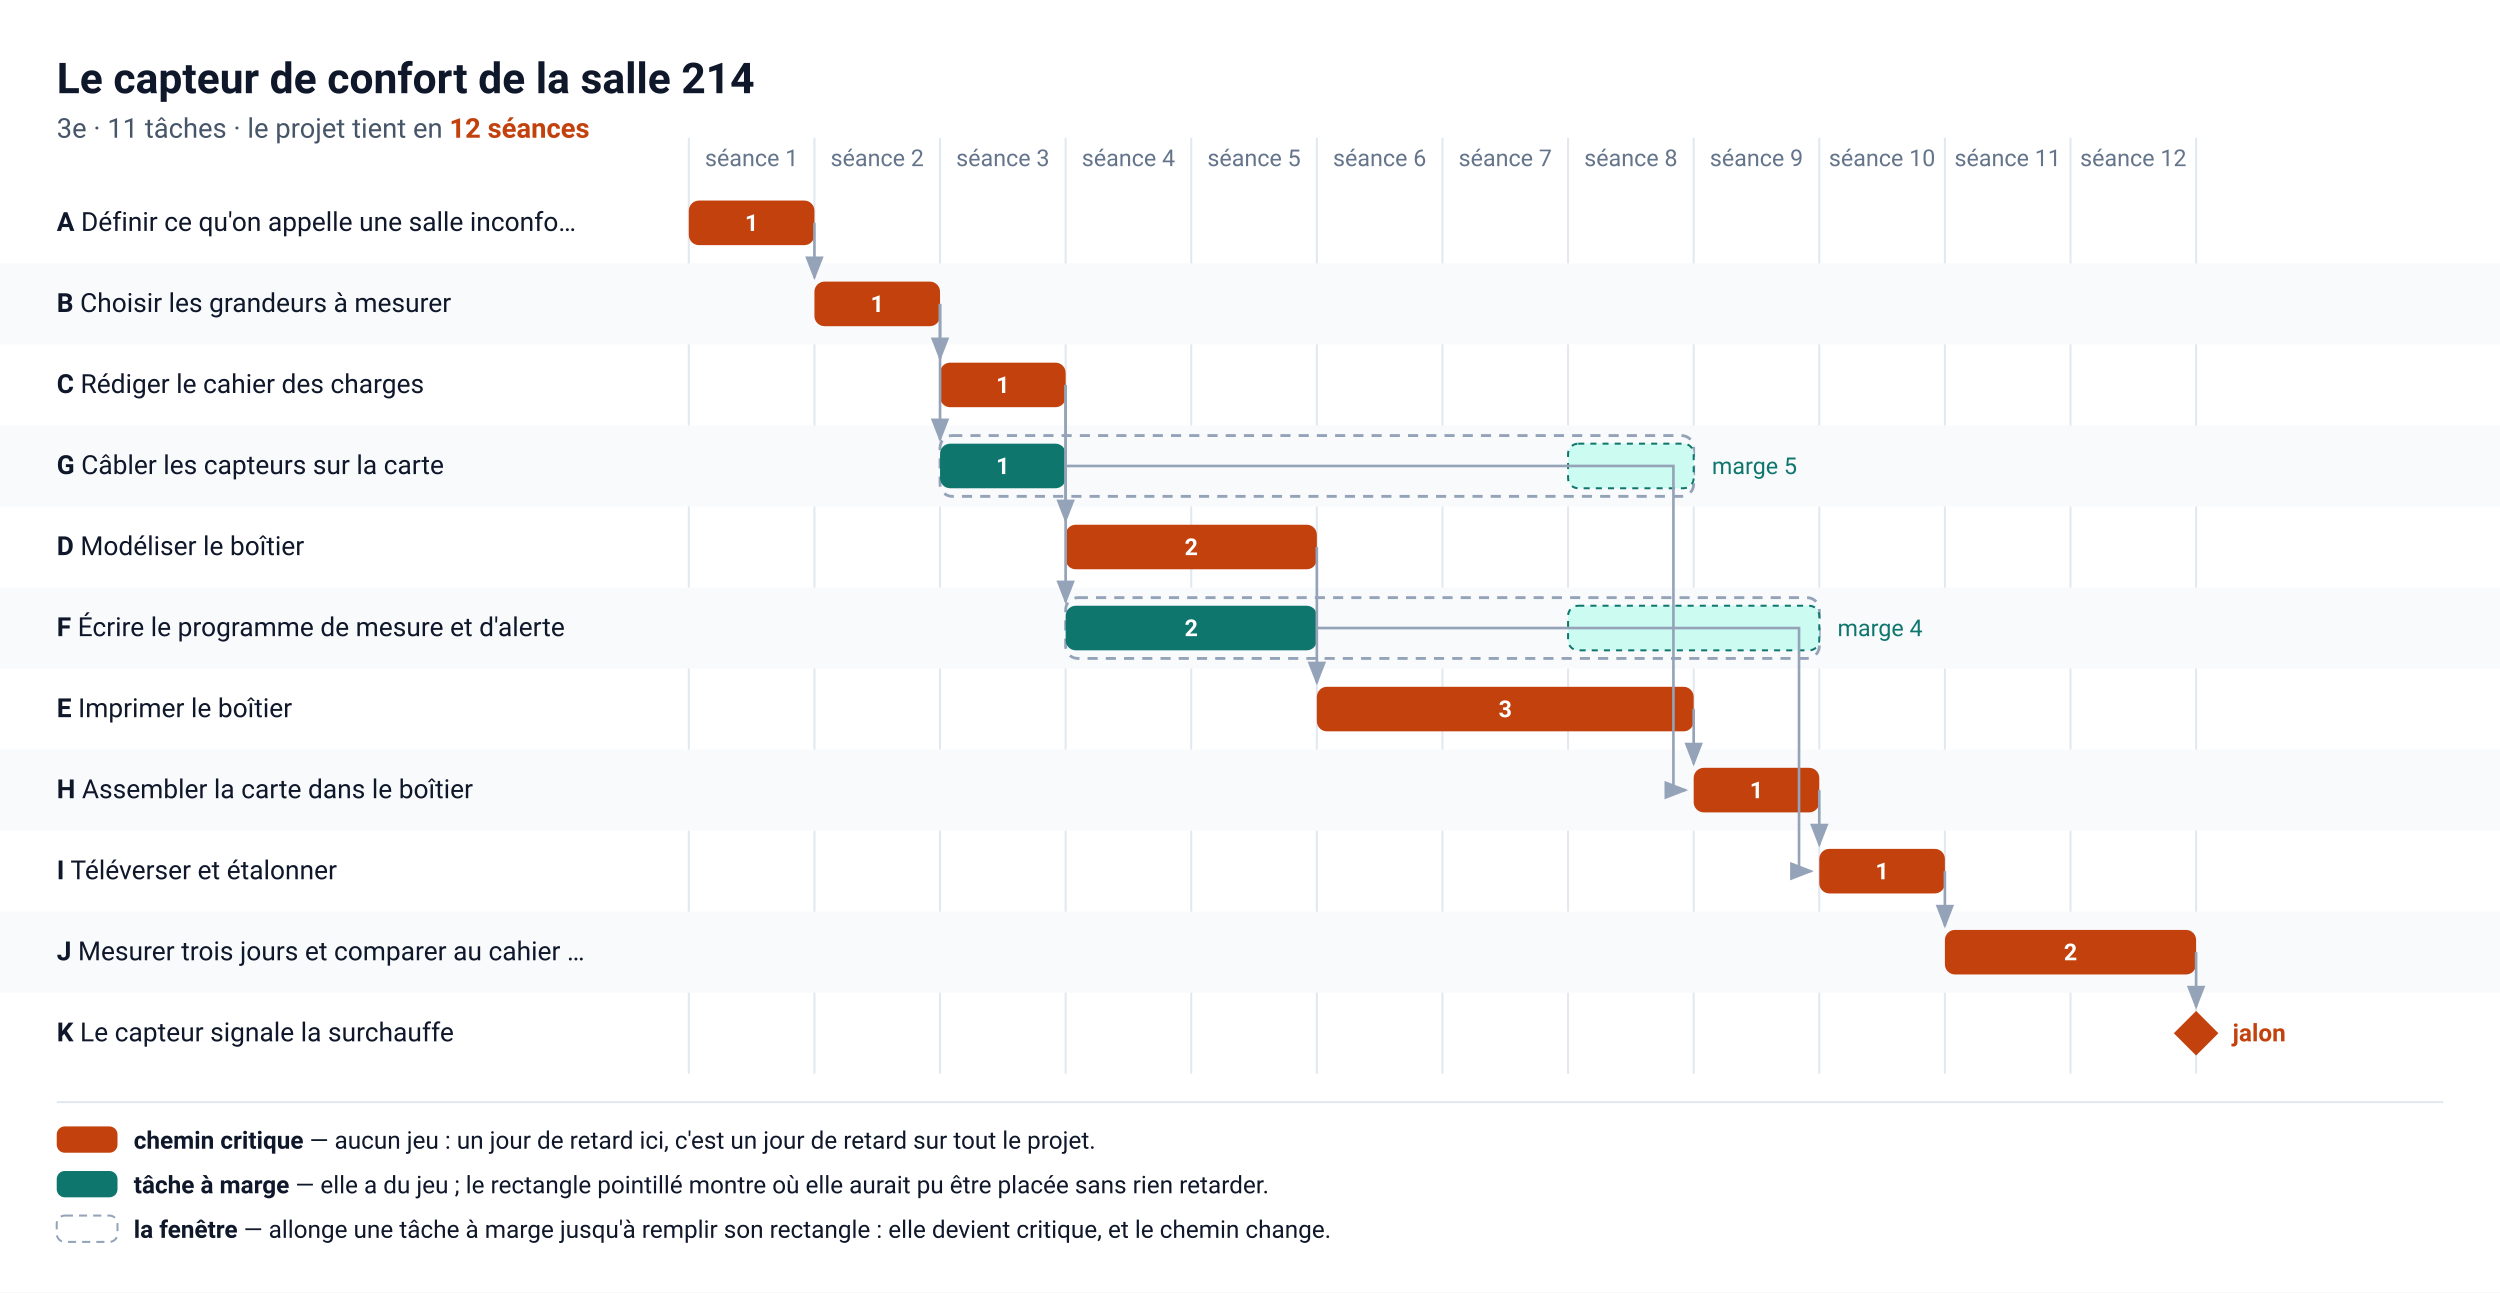
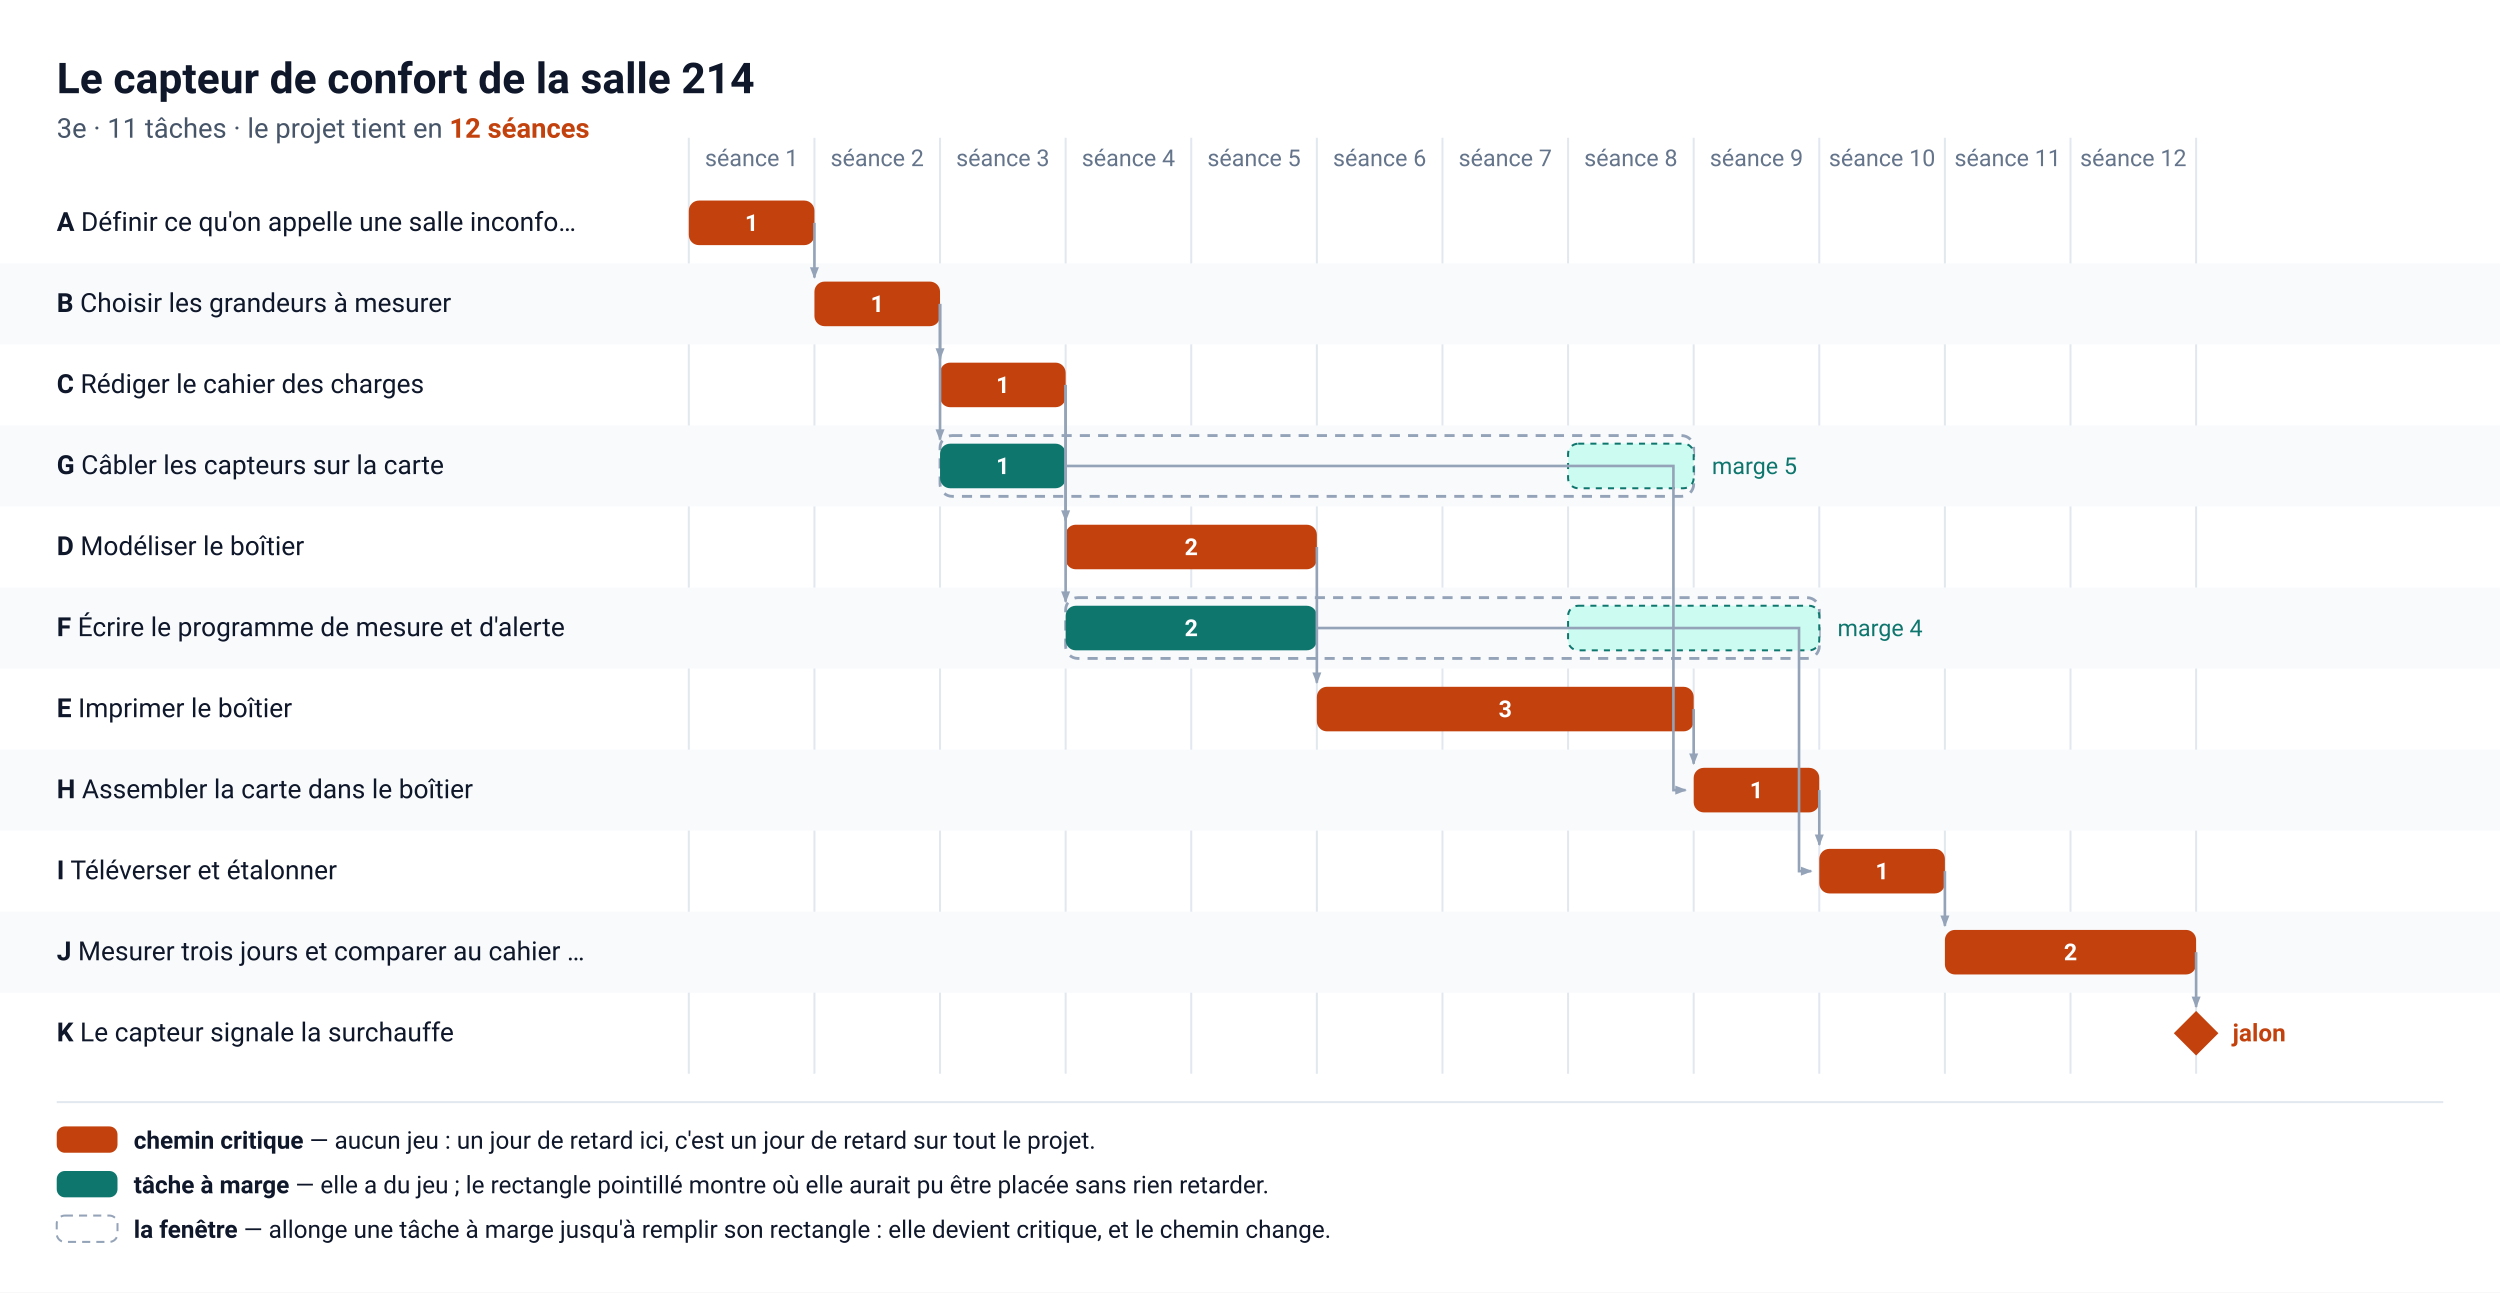
<svg xmlns="http://www.w3.org/2000/svg" viewBox="0 0 1234 638" width="1234" height="638" font-family="system-ui,Segoe UI,Roboto,sans-serif" role="img" aria-labelledby="t d">
  <rect width="1234" height="638" fill="#ffffff" />
  <defs>
-     <marker id="fl" markerWidth="9" markerHeight="7" refX="8" refY="3.5" orient="auto">
+     <marker id="fl" viewBox="0 0 9 7" markerWidth="5.72" markerHeight="4.449" refX="8" refY="3.5" markerUnits="userSpaceOnUse" orient="auto">
      <path d="M0,0 L9,3.5 L0,7 z" fill="#94a3b8" />
    </marker>
  </defs>
  <text x="28" y="46" font-size="21" font-weight="700" fill="#0f172a">Le capteur de confort de la salle 214</text>
  <text x="28" y="68" font-size="13.5" fill="#475569">3e · 11 tâches · le projet tient en <tspan font-weight="700" fill="#c2410c">12 séances</tspan>
  </text>
  <line x1="340" y1="68" x2="340" y2="530" stroke="#e2e8f0" stroke-width="1" />
  <text x="371.0" y="82" font-size="11.5" text-anchor="middle" fill="#64748b">séance 1</text>
  <line x1="402" y1="68" x2="402" y2="530" stroke="#e2e8f0" stroke-width="1" />
  <text x="433.0" y="82" font-size="11.5" text-anchor="middle" fill="#64748b">séance 2</text>
  <line x1="464" y1="68" x2="464" y2="530" stroke="#e2e8f0" stroke-width="1" />
  <text x="495.0" y="82" font-size="11.5" text-anchor="middle" fill="#64748b">séance 3</text>
  <line x1="526" y1="68" x2="526" y2="530" stroke="#e2e8f0" stroke-width="1" />
  <text x="557.0" y="82" font-size="11.5" text-anchor="middle" fill="#64748b">séance 4</text>
  <line x1="588" y1="68" x2="588" y2="530" stroke="#e2e8f0" stroke-width="1" />
  <text x="619.0" y="82" font-size="11.5" text-anchor="middle" fill="#64748b">séance 5</text>
  <line x1="650" y1="68" x2="650" y2="530" stroke="#e2e8f0" stroke-width="1" />
  <text x="681.0" y="82" font-size="11.5" text-anchor="middle" fill="#64748b">séance 6</text>
  <line x1="712" y1="68" x2="712" y2="530" stroke="#e2e8f0" stroke-width="1" />
  <text x="743.0" y="82" font-size="11.5" text-anchor="middle" fill="#64748b">séance 7</text>
  <line x1="774" y1="68" x2="774" y2="530" stroke="#e2e8f0" stroke-width="1" />
  <text x="805.0" y="82" font-size="11.5" text-anchor="middle" fill="#64748b">séance 8</text>
  <line x1="836" y1="68" x2="836" y2="530" stroke="#e2e8f0" stroke-width="1" />
  <text x="867.0" y="82" font-size="11.5" text-anchor="middle" fill="#64748b">séance 9</text>
  <line x1="898" y1="68" x2="898" y2="530" stroke="#e2e8f0" stroke-width="1" />
  <text x="929.0" y="82" font-size="11.5" text-anchor="middle" fill="#64748b">séance 10</text>
  <line x1="960" y1="68" x2="960" y2="530" stroke="#e2e8f0" stroke-width="1" />
  <text x="991.0" y="82" font-size="11.5" text-anchor="middle" fill="#64748b">séance 11</text>
  <line x1="1022" y1="68" x2="1022" y2="530" stroke="#e2e8f0" stroke-width="1" />
  <text x="1053.0" y="82" font-size="11.5" text-anchor="middle" fill="#64748b">séance 12</text>
  <line x1="1084" y1="68" x2="1084" y2="530" stroke="#e2e8f0" stroke-width="1" />
  <text x="28" y="114.0" font-size="13" fill="#0f172a">
    <tspan font-weight="700">A</tspan>  Définir ce qu'on appelle une salle inconfo…</text>
  <rect x="340" y="99" width="62" height="22" rx="5" fill="#c2410c" />
  <text x="371.0" y="114.0" font-size="11.5" text-anchor="middle" fill="#fff" font-weight="700">1</text>
  <rect x="0" y="130" width="1234" height="40" fill="#f8fafc" />
  <text x="28" y="154.0" font-size="13" fill="#0f172a">
    <tspan font-weight="700">B</tspan>  Choisir les grandeurs à mesurer</text>
  <rect x="402" y="139" width="62" height="22" rx="5" fill="#c2410c" />
  <text x="433.0" y="154.0" font-size="11.5" text-anchor="middle" fill="#fff" font-weight="700">1</text>
  <text x="28" y="194.0" font-size="13" fill="#0f172a">
    <tspan font-weight="700">C</tspan>  Rédiger le cahier des charges</text>
  <rect x="464" y="179" width="62" height="22" rx="5" fill="#c2410c" />
  <text x="495.0" y="194.0" font-size="11.5" text-anchor="middle" fill="#fff" font-weight="700">1</text>
  <rect x="0" y="210" width="1234" height="40" fill="#f8fafc" />
  <text x="28" y="234.0" font-size="13" fill="#0f172a">
    <tspan font-weight="700">G</tspan>  Câbler les capteurs sur la carte</text>
  <rect x="464" y="215" width="372" height="30" rx="6" fill="none" stroke="#94a3b8" stroke-width="1.4" stroke-dasharray="5 4" />
  <rect x="774" y="219" width="62" height="22" rx="5" fill="#ccfbf1" stroke="#0f766e" stroke-width="1" stroke-dasharray="3 3" />
  <rect x="464" y="219" width="62" height="22" rx="5" fill="#0f766e" />
  <text x="495.0" y="234.0" font-size="11.5" text-anchor="middle" fill="#fff" font-weight="700">1</text>
  <text x="845" y="234.0" font-size="11.5" fill="#0f766e">marge 5</text>
  <text x="28" y="274.0" font-size="13" fill="#0f172a">
    <tspan font-weight="700">D</tspan>  Modéliser le boîtier</text>
  <rect x="526" y="259" width="124" height="22" rx="5" fill="#c2410c" />
  <text x="588.0" y="274.0" font-size="11.5" text-anchor="middle" fill="#fff" font-weight="700">2</text>
  <rect x="0" y="290" width="1234" height="40" fill="#f8fafc" />
  <text x="28" y="314.0" font-size="13" fill="#0f172a">
    <tspan font-weight="700">F</tspan>  Écrire le programme de mesure et d'alerte</text>
  <rect x="526" y="295" width="372" height="30" rx="6" fill="none" stroke="#94a3b8" stroke-width="1.4" stroke-dasharray="5 4" />
  <rect x="774" y="299" width="124" height="22" rx="5" fill="#ccfbf1" stroke="#0f766e" stroke-width="1" stroke-dasharray="3 3" />
  <rect x="526" y="299" width="124" height="22" rx="5" fill="#0f766e" />
  <text x="588.0" y="314.0" font-size="11.5" text-anchor="middle" fill="#fff" font-weight="700">2</text>
  <text x="907" y="314.0" font-size="11.5" fill="#0f766e">marge 4</text>
  <text x="28" y="354.0" font-size="13" fill="#0f172a">
    <tspan font-weight="700">E</tspan>  Imprimer le boîtier</text>
  <rect x="650" y="339" width="186" height="22" rx="5" fill="#c2410c" />
  <text x="743.0" y="354.0" font-size="11.5" text-anchor="middle" fill="#fff" font-weight="700">3</text>
  <rect x="0" y="370" width="1234" height="40" fill="#f8fafc" />
  <text x="28" y="394.0" font-size="13" fill="#0f172a">
    <tspan font-weight="700">H</tspan>  Assembler la carte dans le boîtier</text>
  <rect x="836" y="379" width="62" height="22" rx="5" fill="#c2410c" />
  <text x="867.0" y="394.0" font-size="11.5" text-anchor="middle" fill="#fff" font-weight="700">1</text>
  <text x="28" y="434.0" font-size="13" fill="#0f172a">
    <tspan font-weight="700">I</tspan>  Téléverser et étalonner</text>
  <rect x="898" y="419" width="62" height="22" rx="5" fill="#c2410c" />
  <text x="929.0" y="434.0" font-size="11.5" text-anchor="middle" fill="#fff" font-weight="700">1</text>
  <rect x="0" y="450" width="1234" height="40" fill="#f8fafc" />
  <text x="28" y="474.0" font-size="13" fill="#0f172a">
    <tspan font-weight="700">J</tspan>  Mesurer trois jours et comparer au cahier …</text>
  <rect x="960" y="459" width="124" height="22" rx="5" fill="#c2410c" />
  <text x="1022.0" y="474.0" font-size="11.5" text-anchor="middle" fill="#fff" font-weight="700">2</text>
  <text x="28" y="514.0" font-size="13" fill="#0f172a">
    <tspan font-weight="700">K</tspan>  Le capteur signale la surchauffe</text>
  <path d="M1084,499.0 L1095,510.0 L1084,521.0 L1073,510.0 z" fill="#c2410c" />
  <text x="1102" y="514.0" font-size="12" font-weight="700" fill="#c2410c">jalon</text>
  <path d="M402,110.0 V137.0" fill="none" stroke="#94a3b8" stroke-width="1.3" marker-end="url(#fl)" />
  <path d="M464,150.0 V177.0" fill="none" stroke="#94a3b8" stroke-width="1.3" marker-end="url(#fl)" />
  <path d="M464,150.0 V217.0" fill="none" stroke="#94a3b8" stroke-width="1.3" marker-end="url(#fl)" />
  <path d="M526,190.0 V257.0" fill="none" stroke="#94a3b8" stroke-width="1.3" marker-end="url(#fl)" />
  <path d="M526,190.0 V297.0" fill="none" stroke="#94a3b8" stroke-width="1.3" marker-end="url(#fl)" />
  <path d="M650,270.0 V337.0" fill="none" stroke="#94a3b8" stroke-width="1.3" marker-end="url(#fl)" />
  <path d="M836,350.0 V377.0" fill="none" stroke="#94a3b8" stroke-width="1.3" marker-end="url(#fl)" />
  <path d="M526,230.0 H826 V390.0 H832" fill="none" stroke="#94a3b8" stroke-width="1.3" marker-end="url(#fl)" />
  <path d="M650,310.0 H888 V430.0 H894" fill="none" stroke="#94a3b8" stroke-width="1.3" marker-end="url(#fl)" />
  <path d="M898,390.0 V417.0" fill="none" stroke="#94a3b8" stroke-width="1.3" marker-end="url(#fl)" />
  <path d="M960,430.0 V457.0" fill="none" stroke="#94a3b8" stroke-width="1.3" marker-end="url(#fl)" />
  <path d="M1084,470.0 V497.0" fill="none" stroke="#94a3b8" stroke-width="1.3" marker-end="url(#fl)" />
  <line x1="28" y1="544" x2="1206" y2="544" stroke="#e2e8f0" />
  <rect x="28" y="556" width="30" height="13" rx="4" fill="#c2410c" />
  <text x="66" y="567" font-size="12" fill="#0f172a">
    <tspan font-weight="700">chemin critique</tspan> — aucun jeu : un jour de retard ici, c'est un jour de retard sur tout le projet.</text>
  <rect x="28" y="578" width="30" height="13" rx="4" fill="#0f766e" />
  <text x="66" y="589" font-size="12" fill="#0f172a">
    <tspan font-weight="700">tâche à marge</tspan> — elle a du jeu ; le rectangle pointillé montre où elle aurait pu être placée sans rien retarder.</text>
  <rect x="28" y="600" width="30" height="13" rx="4" fill="none" stroke="#94a3b8" stroke-dasharray="4 3" />
  <text x="66" y="611" font-size="12" fill="#0f172a">
    <tspan font-weight="700">la fenêtre</tspan> — allonge une tâche à marge jusqu'à remplir son rectangle : elle devient critique, et le chemin change.</text>
</svg>
